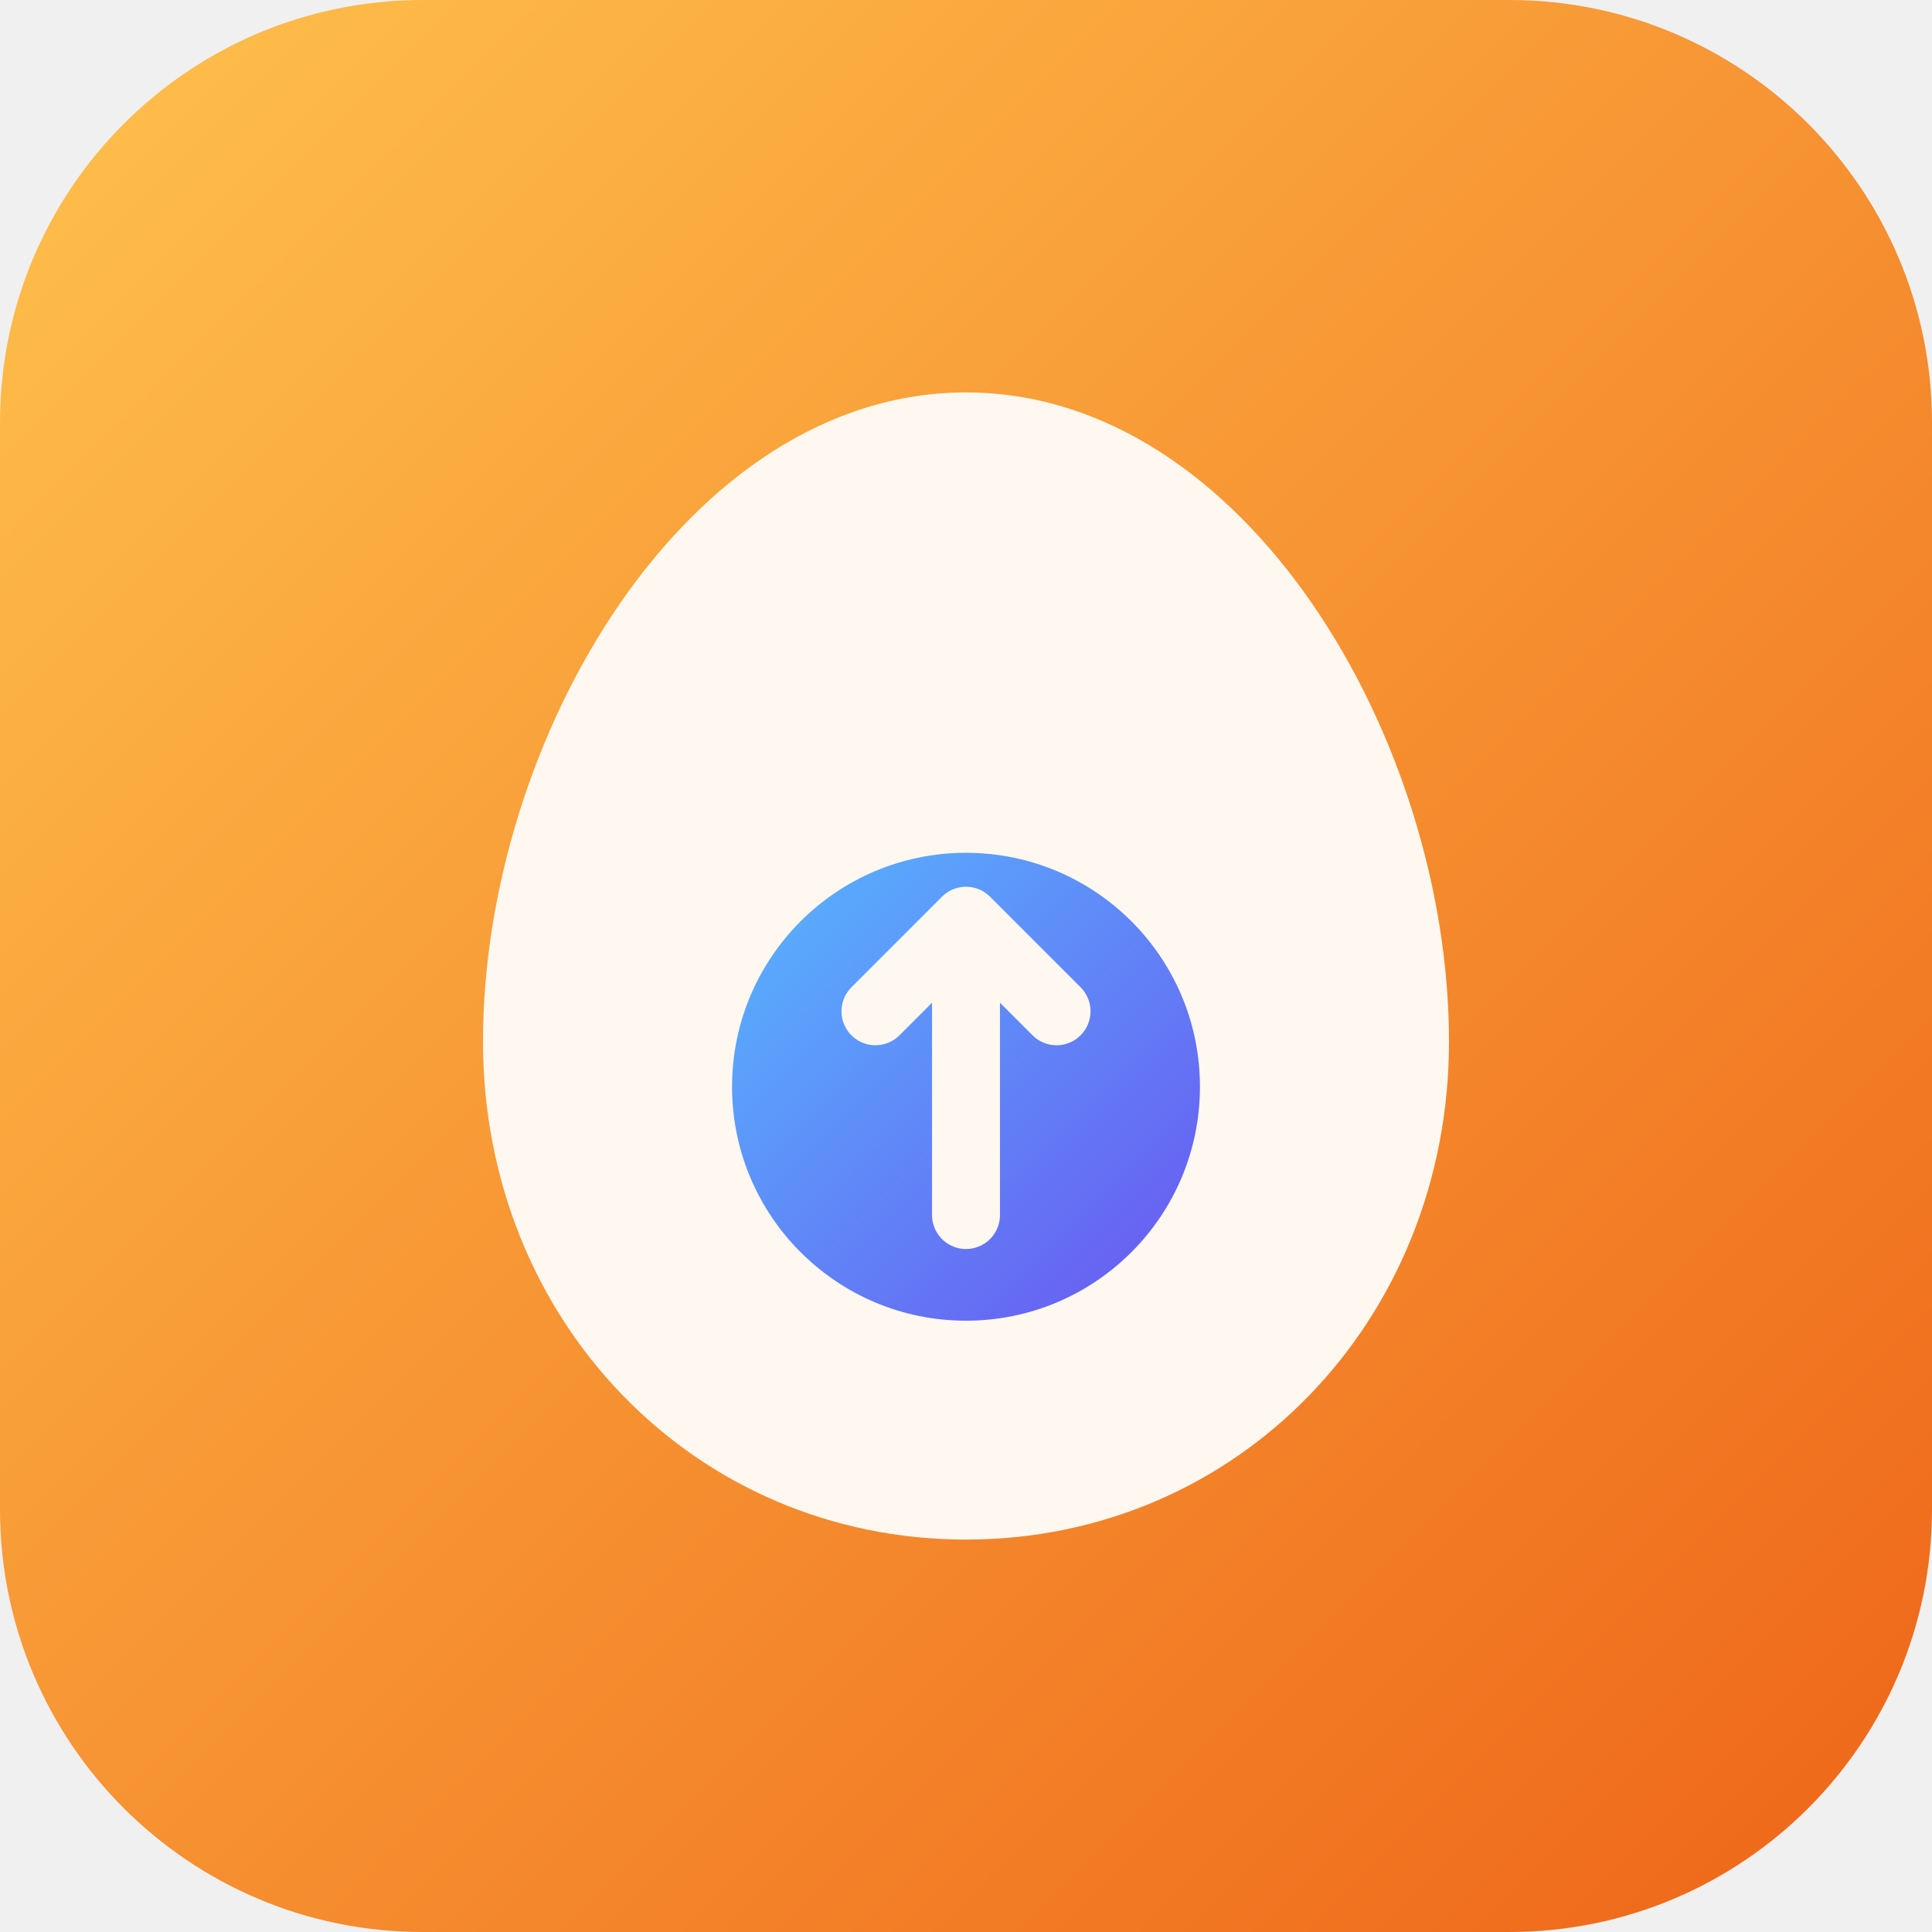
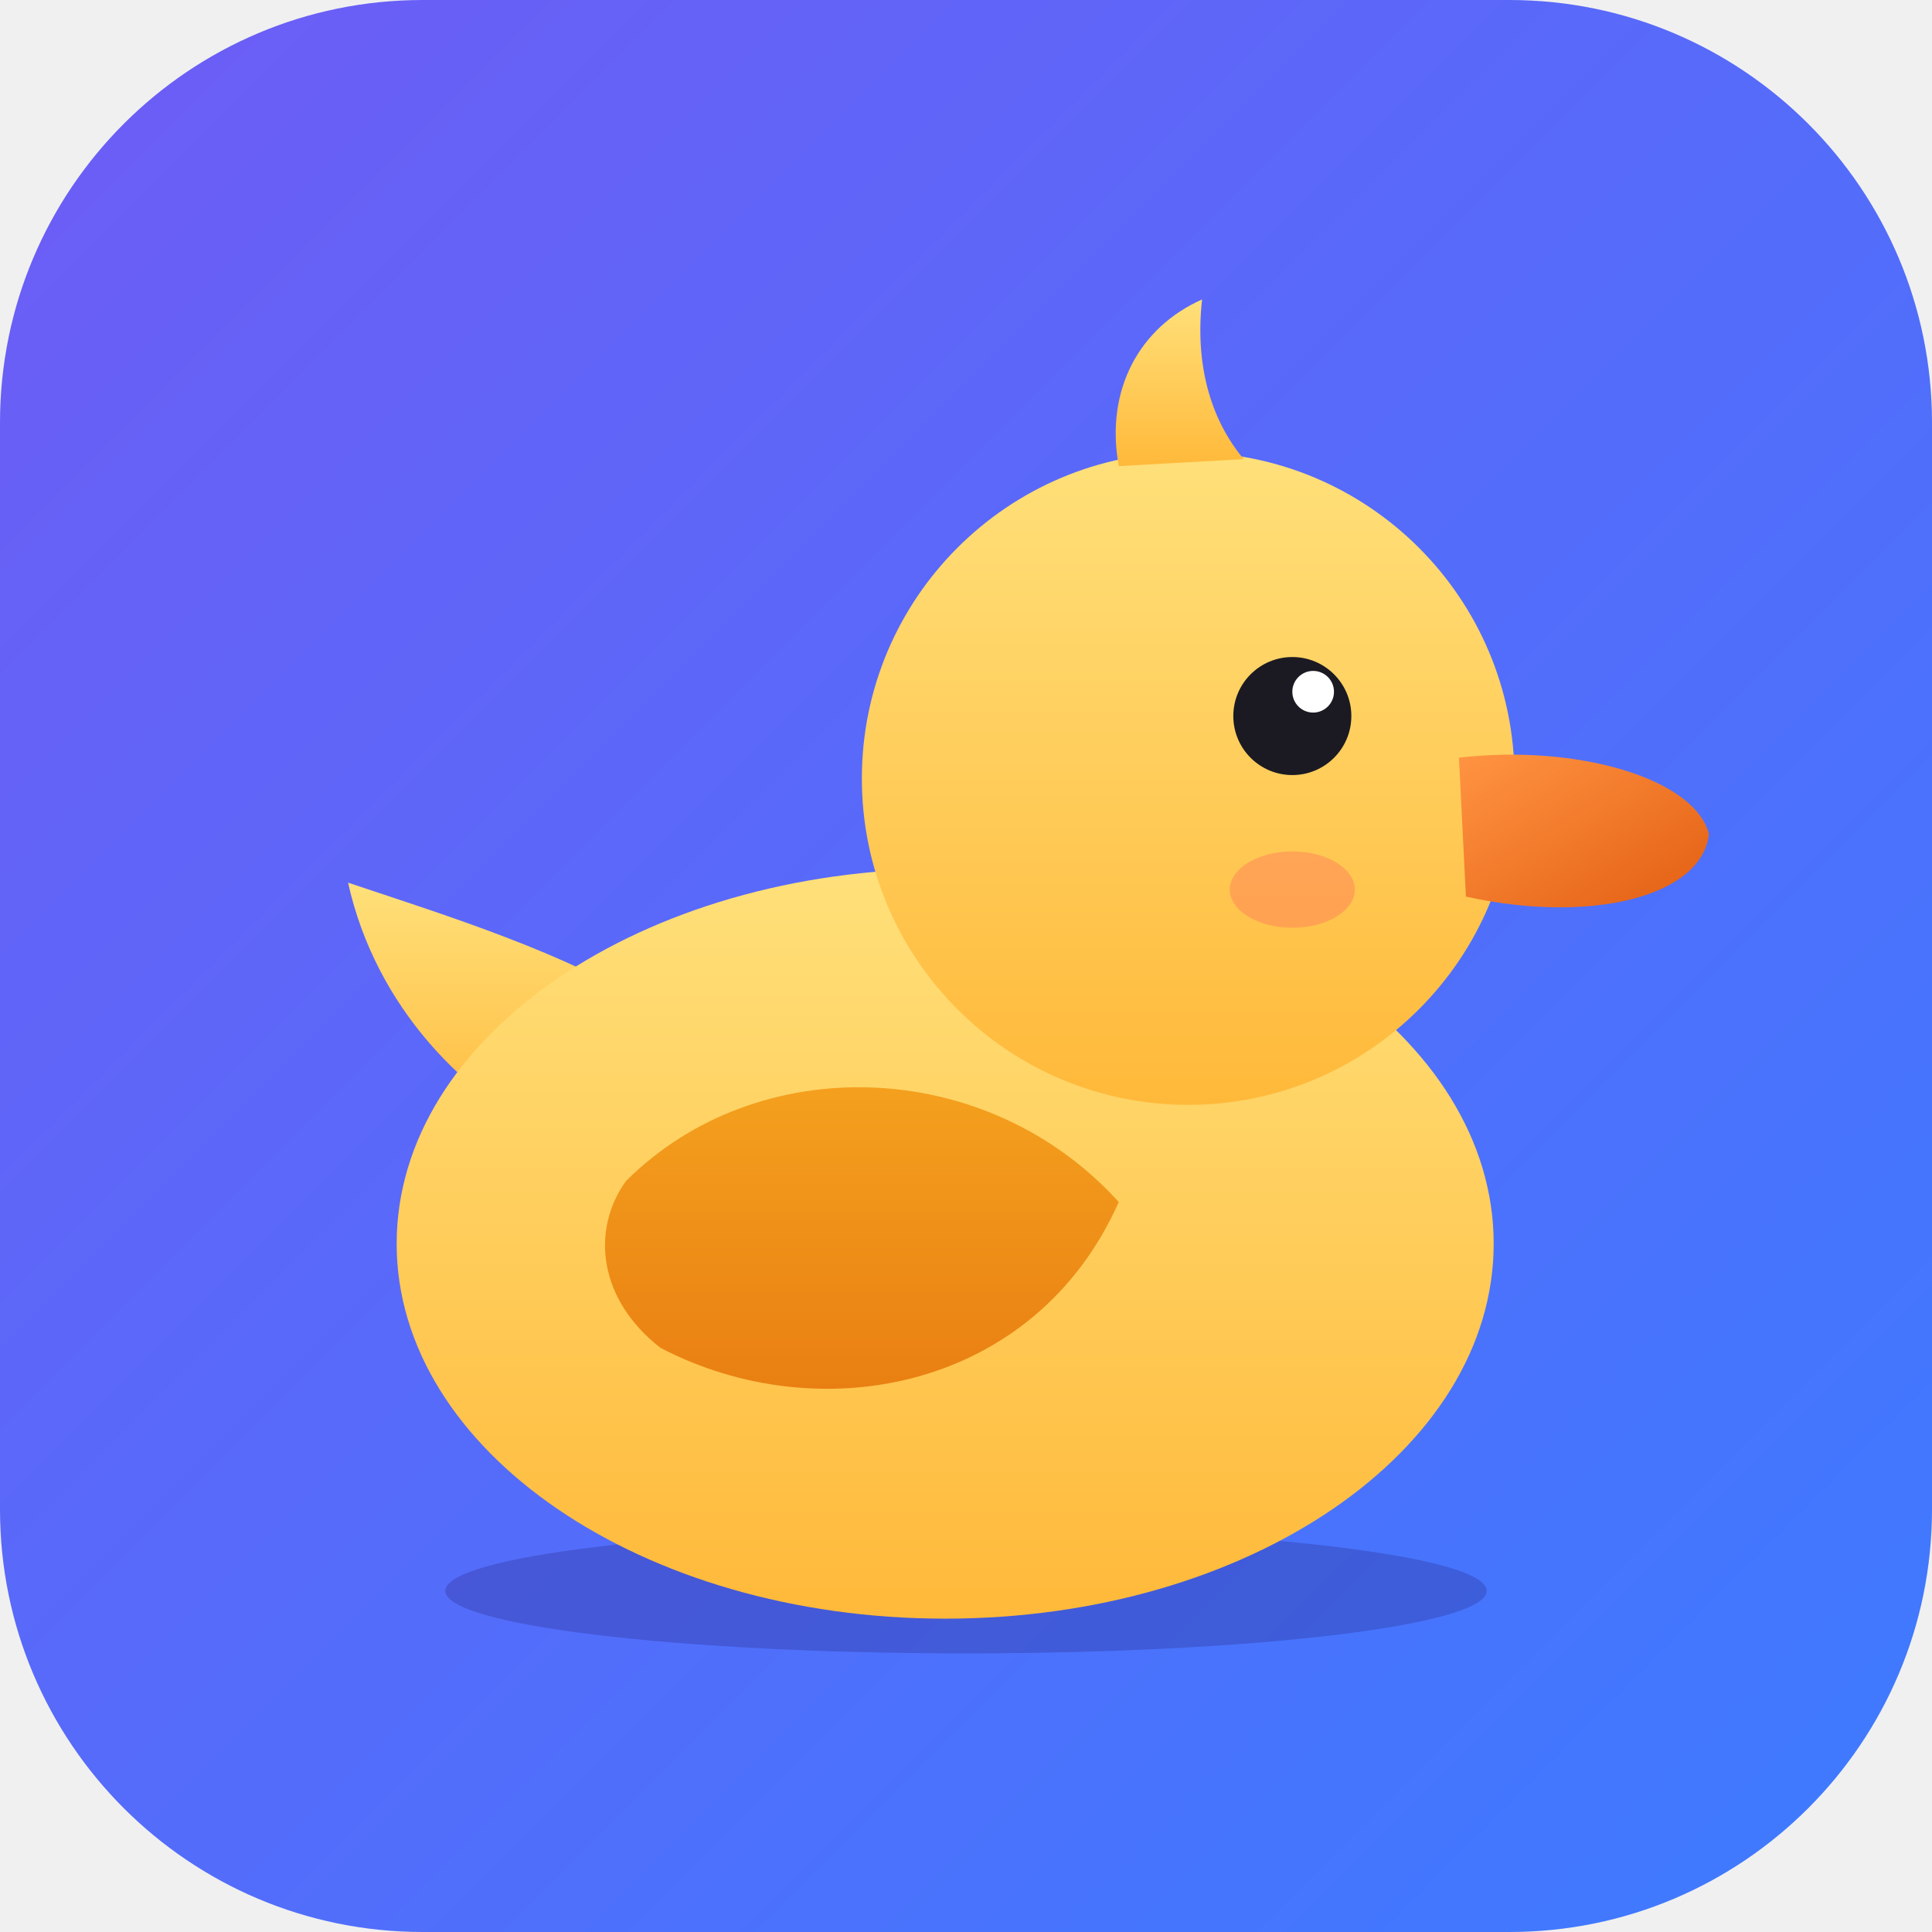
<svg xmlns="http://www.w3.org/2000/svg" viewBox="0 0 512 512">
  <defs>
    <linearGradient id="bg" x1="0" y1="0" x2="1" y2="1">
-       <stop offset="0" stop-color="#FFC24D" />
-       <stop offset="1" stop-color="#EE6418" />
+       <stop offset="0" stop-color="#6E5CF5" />
+       <stop offset="1" stop-color="#3C7BFF" />
    </linearGradient>
-     <linearGradient id="yolk" x1="0" y1="0" x2="1" y2="1">
-       <stop offset="0" stop-color="#56B8FF" />
-       <stop offset="1" stop-color="#6A55F0" />
+     <linearGradient id="body" x1="0" y1="0" x2="0" y2="1">
+       <stop offset="0" stop-color="#FFE07A" />
+       <stop offset="1" stop-color="#FFB93A" />
+     </linearGradient>
+     <linearGradient id="wing" x1="0" y1="0" x2="0" y2="1">
+       <stop offset="0" stop-color="#F4A01E" />
+       <stop offset="1" stop-color="#E97F12" />
+     </linearGradient>
+     <linearGradient id="beak" x1="0" y1="0" x2="1" y2="1">
+       <stop offset="0" stop-color="#FF9442" />
+       <stop offset="1" stop-color="#E35E12" />
    </linearGradient>
  </defs>
  <rect width="512" height="512" rx="112" fill="url(#bg)" />
-   <path d="M256 104c-74 0-128 92-128 172 0 74 56 132 128 132s128-58 128-132c0-80-54-172-128-172z" fill="#FFF8F0" />
-   <circle cx="256" cy="288" r="62" fill="url(#yolk)" />
-   <path d="M232 268l24-24 24 24M256 246v76" fill="none" stroke="#FFF8F0" stroke-width="18" stroke-linecap="round" stroke-linejoin="round" />
+   <g transform="translate(256 256) scale(0.92) translate(-256 -250)">
+     <ellipse cx="256" cy="430" rx="150" ry="18" fill="#1E1670" opacity=".25" />
+     <path d="M138 300C112 288 86 262 78 226C108 236 140 246 166 262Z" fill="url(#body)" />
+     <ellipse cx="250" cy="330" rx="158" ry="108" fill="url(#body)" />
+     <circle cx="320" cy="196" r="94" fill="url(#body)" />
+     <path d="M300 106C296 84 306 66 324 58C322 76 326 92 336 104Z" fill="url(#body)" />
+     <path d="M158 312C196 274 262 276 300 318C276 372 214 384 168 360C150 346 148 326 158 312Z" fill="url(#wing)" />
+     <path d="M398 190C432 186 466 196 470 212C468 230 436 238 400 230Z" fill="url(#beak)" />
+     <circle cx="350" cy="178" r="17" fill="#1B1A22" />
+     <circle cx="356" cy="171" r="6" fill="#fff" />
+     <ellipse cx="350" cy="228" rx="18" ry="11" fill="#FF7A59" opacity=".45" />
+   </g>
</svg>
